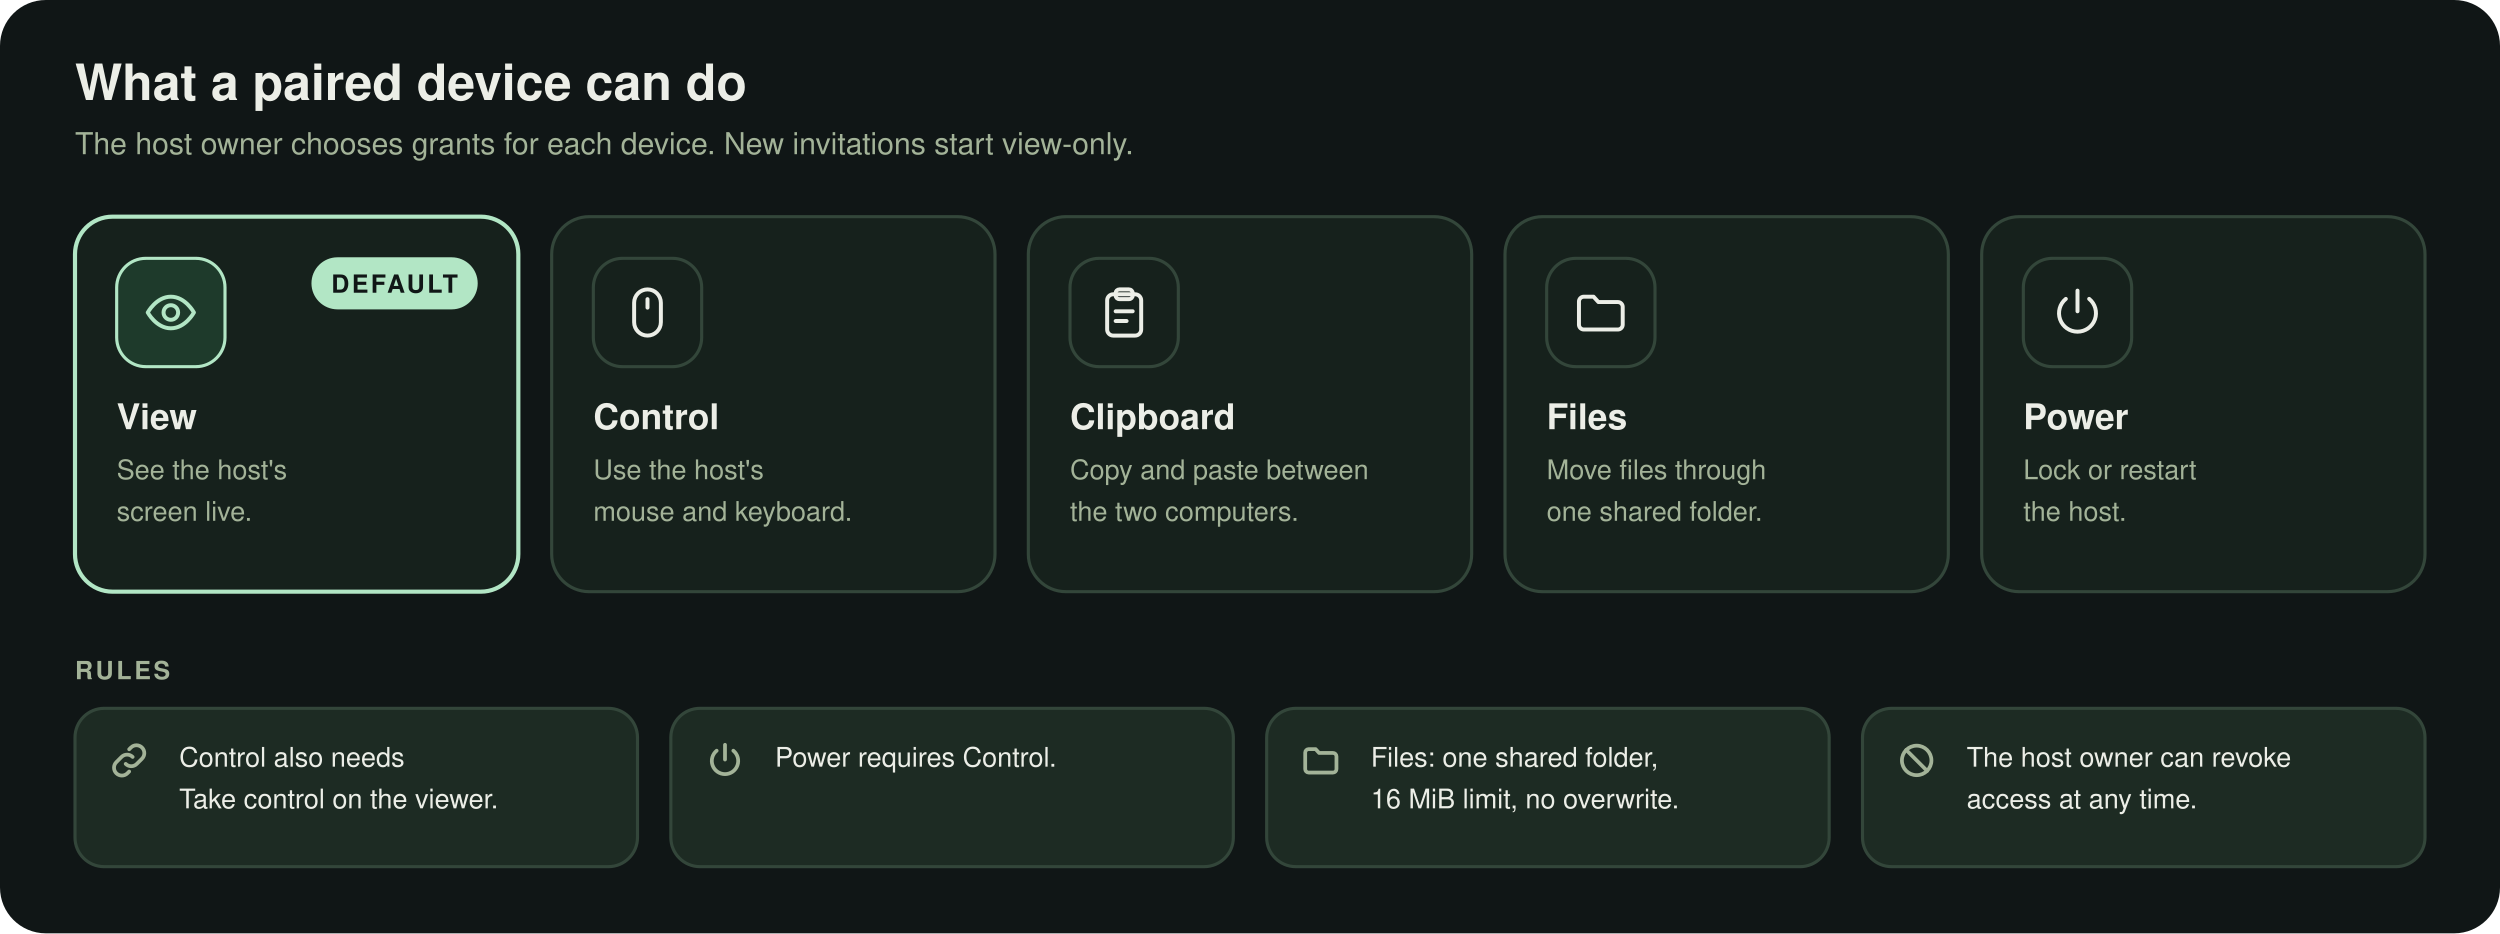
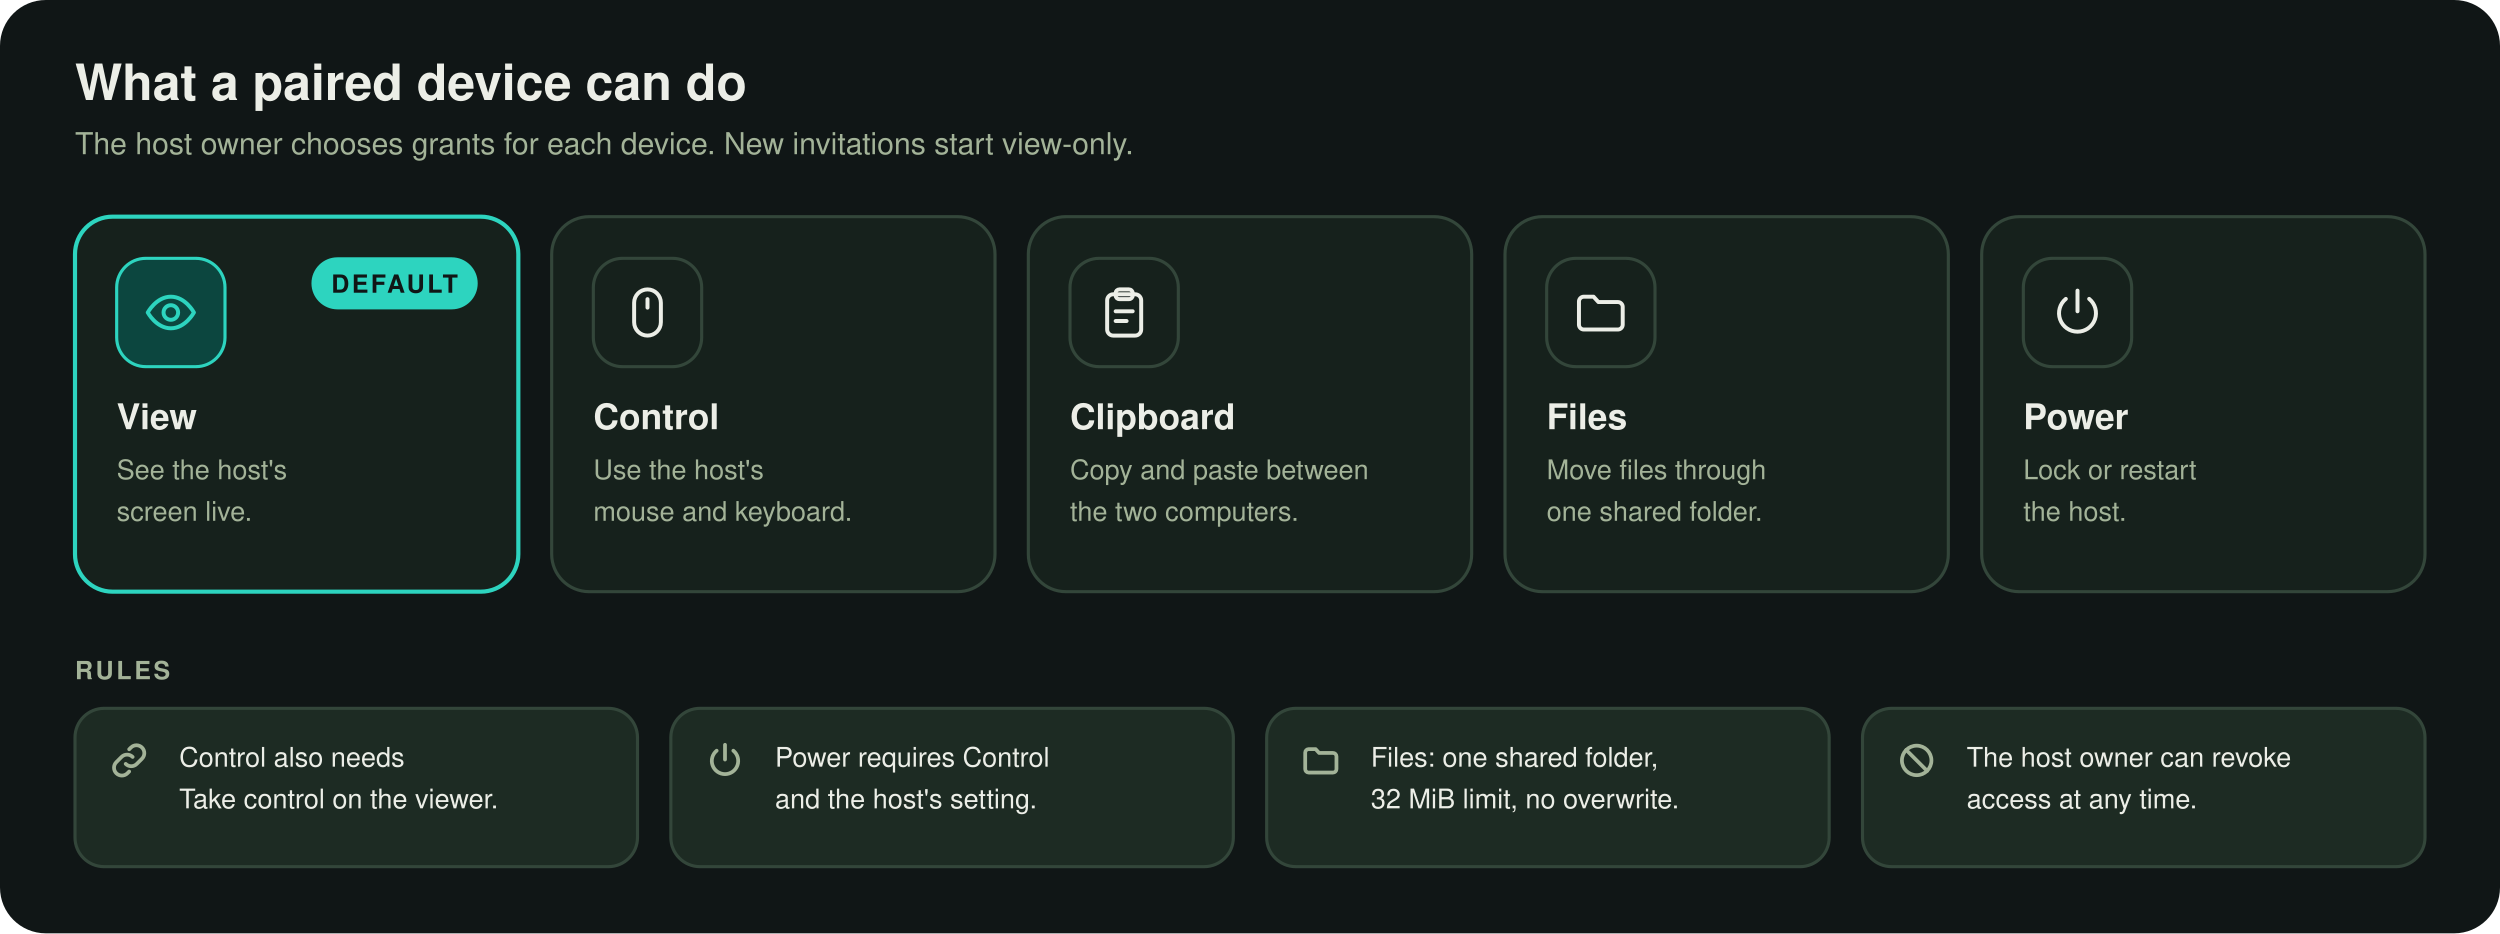
<svg xmlns="http://www.w3.org/2000/svg" width="1200" height="448" viewBox="0 0 1200 448" role="img" aria-labelledby="t d">
  <defs>
    <marker id="h-muted" markerWidth="10" markerHeight="10" refX="8" refY="5" orient="auto" markerUnits="userSpaceOnUse">
      <path d="M1 1L8 5L1 9" fill="none" stroke="#a3b398" stroke-width="1.8" stroke-linecap="round" stroke-linejoin="round" />
    </marker>
    <marker id="t-muted" markerWidth="10" markerHeight="10" refX="2" refY="5" orient="auto" markerUnits="userSpaceOnUse">
      <path d="M9 1L2 5L9 9" fill="none" stroke="#a3b398" stroke-width="1.8" stroke-linecap="round" stroke-linejoin="round" />
    </marker>
    <marker id="h-mint" markerWidth="10" markerHeight="10" refX="8" refY="5" orient="auto" markerUnits="userSpaceOnUse">
-       <path d="M1 1L8 5L1 9" fill="none" stroke="#b2e6c5" stroke-width="1.8" stroke-linecap="round" stroke-linejoin="round" />
+       <path d="M1 1L8 5L1 9" fill="none" stroke="#2dd4bf" stroke-width="1.8" stroke-linecap="round" stroke-linejoin="round" />
    </marker>
    <marker id="t-mint" markerWidth="10" markerHeight="10" refX="2" refY="5" orient="auto" markerUnits="userSpaceOnUse">
-       <path d="M9 1L2 5L9 9" fill="none" stroke="#b2e6c5" stroke-width="1.8" stroke-linecap="round" stroke-linejoin="round" />
+       <path d="M9 1L2 5L9 9" fill="none" stroke="#2dd4bf" stroke-width="1.8" stroke-linecap="round" stroke-linejoin="round" />
    </marker>
    <marker id="h-blue" markerWidth="10" markerHeight="10" refX="8" refY="5" orient="auto" markerUnits="userSpaceOnUse">
      <path d="M1 1L8 5L1 9" fill="none" stroke="#aecaff" stroke-width="1.8" stroke-linecap="round" stroke-linejoin="round" />
    </marker>
    <marker id="t-blue" markerWidth="10" markerHeight="10" refX="2" refY="5" orient="auto" markerUnits="userSpaceOnUse">
      <path d="M9 1L2 5L9 9" fill="none" stroke="#aecaff" stroke-width="1.8" stroke-linecap="round" stroke-linejoin="round" />
    </marker>
    <marker id="h-gold" markerWidth="10" markerHeight="10" refX="8" refY="5" orient="auto" markerUnits="userSpaceOnUse">
      <path d="M1 1L8 5L1 9" fill="none" stroke="#e3cd8f" stroke-width="1.8" stroke-linecap="round" stroke-linejoin="round" />
    </marker>
    <marker id="t-gold" markerWidth="10" markerHeight="10" refX="2" refY="5" orient="auto" markerUnits="userSpaceOnUse">
      <path d="M9 1L2 5L9 9" fill="none" stroke="#e3cd8f" stroke-width="1.8" stroke-linecap="round" stroke-linejoin="round" />
    </marker>
    <marker id="h-rose" markerWidth="10" markerHeight="10" refX="8" refY="5" orient="auto" markerUnits="userSpaceOnUse">
      <path d="M1 1L8 5L1 9" fill="none" stroke="#f2b0a6" stroke-width="1.8" stroke-linecap="round" stroke-linejoin="round" />
    </marker>
    <marker id="t-rose" markerWidth="10" markerHeight="10" refX="2" refY="5" orient="auto" markerUnits="userSpaceOnUse">
      <path d="M9 1L2 5L9 9" fill="none" stroke="#f2b0a6" stroke-width="1.8" stroke-linecap="round" stroke-linejoin="round" />
    </marker>
  </defs>
  <rect width="1200" height="448" rx="22" fill="#101616" />
  <text x="36" y="48" fill="#eceee7" font-family="Segoe UI, -apple-system, BlinkMacSystemFont, Helvetica, Arial, sans-serif" font-size="24" font-weight="700" text-anchor="start">What a paired device can do</text>
  <text x="36" y="74" fill="#a3b398" font-family="Segoe UI, -apple-system, BlinkMacSystemFont, Helvetica, Arial, sans-serif" font-size="14.5" font-weight="400" text-anchor="start">The host owner chooses grants for each device. New invitations start view-only.</text>
-   <rect x="36" y="104" width="212.8" height="180" rx="18" fill="#16211c" stroke="#b2e6c5" stroke-width="2" />
-   <rect x="56" y="124" width="52" height="52" rx="14" fill="#1e3a2b" stroke="#b2e6c5" stroke-width="1.5" />
-   <g transform="translate(68 136) scale(1.1667)" fill="none" stroke="#b2e6c5" stroke-width="1.63" stroke-linecap="round" stroke-linejoin="round">
+   <rect x="36" y="104" width="212.8" height="180" rx="18" fill="#16211c" stroke="#2dd4bf" stroke-width="2" />
+   <rect x="56" y="124" width="52" height="52" rx="14" fill="#0c463f" stroke="#2dd4bf" stroke-width="1.5" />
+   <g transform="translate(68 136) scale(1.1667)" fill="none" stroke="#2dd4bf" stroke-width="1.63" stroke-linecap="round" stroke-linejoin="round">
    <path d="M2.5 12S6 5.5 12 5.5 21.5 12 21.5 12 18 18.5 12 18.5 2.5 12 2.5 12z" />
    <circle cx="12" cy="12" r="3" />
  </g>
  <text x="56" y="206" fill="#eceee7" font-family="Segoe UI, -apple-system, BlinkMacSystemFont, Helvetica, Arial, sans-serif" font-size="17" font-weight="700" text-anchor="start">View</text>
  <text x="56" y="230" fill="#a3b398" font-family="Segoe UI, -apple-system, BlinkMacSystemFont, Helvetica, Arial, sans-serif" font-size="13" font-weight="400" text-anchor="start">See the host's</text>
  <text x="56" y="250" fill="#a3b398" font-family="Segoe UI, -apple-system, BlinkMacSystemFont, Helvetica, Arial, sans-serif" font-size="13" font-weight="400" text-anchor="start">screen live.</text>
-   <rect x="150" y="124" width="78.8" height="24" rx="12" fill="#b2e6c5" stroke="#b2e6c5" stroke-width="1" />
+   <rect x="150" y="124" width="78.8" height="24" rx="12" fill="#2dd4bf" stroke="#2dd4bf" stroke-width="1" />
  <text x="189.4" y="140.5" fill="#101616" font-family="Segoe UI, -apple-system, BlinkMacSystemFont, Helvetica, Arial, sans-serif" font-size="12" font-weight="700" text-anchor="middle" letter-spacing="1.2">DEFAULT</text>
  <rect x="264.8" y="104" width="212.8" height="180" rx="18" fill="#16211c" stroke="#33463a" stroke-width="1.5" />
  <rect x="284.8" y="124" width="52" height="52" rx="14" fill="#16211c" stroke="#33463a" stroke-width="1.5" />
  <g transform="translate(296.8 136) scale(1.1667)" fill="none" stroke="#eceee7" stroke-width="1.63" stroke-linecap="round" stroke-linejoin="round">
    <rect x="6.5" y="2.5" width="11" height="19" rx="5.5" />
    <path d="M12 6.5v3.5" />
  </g>
  <text x="284.8" y="206" fill="#eceee7" font-family="Segoe UI, -apple-system, BlinkMacSystemFont, Helvetica, Arial, sans-serif" font-size="17" font-weight="700" text-anchor="start">Control</text>
  <text x="284.8" y="230" fill="#a3b398" font-family="Segoe UI, -apple-system, BlinkMacSystemFont, Helvetica, Arial, sans-serif" font-size="13" font-weight="400" text-anchor="start">Use the host's</text>
  <text x="284.8" y="250" fill="#a3b398" font-family="Segoe UI, -apple-system, BlinkMacSystemFont, Helvetica, Arial, sans-serif" font-size="13" font-weight="400" text-anchor="start">mouse and keyboard.</text>
  <rect x="493.6" y="104" width="212.8" height="180" rx="18" fill="#16211c" stroke="#33463a" stroke-width="1.5" />
  <rect x="513.6" y="124" width="52" height="52" rx="14" fill="#16211c" stroke="#33463a" stroke-width="1.5" />
  <g transform="translate(525.6 136) scale(1.1667)" fill="none" stroke="#eceee7" stroke-width="1.63" stroke-linecap="round" stroke-linejoin="round">
    <rect x="5" y="4.5" width="14" height="17" rx="2.5" />
    <rect x="8.5" y="2.5" width="7" height="4" rx="1.5" />
    <path d="M8.5 11.5h7M8.5 15.5h4.5" />
  </g>
  <text x="513.6" y="206" fill="#eceee7" font-family="Segoe UI, -apple-system, BlinkMacSystemFont, Helvetica, Arial, sans-serif" font-size="17" font-weight="700" text-anchor="start">Clipboard</text>
  <text x="513.6" y="230" fill="#a3b398" font-family="Segoe UI, -apple-system, BlinkMacSystemFont, Helvetica, Arial, sans-serif" font-size="13" font-weight="400" text-anchor="start">Copy and paste between</text>
  <text x="513.6" y="250" fill="#a3b398" font-family="Segoe UI, -apple-system, BlinkMacSystemFont, Helvetica, Arial, sans-serif" font-size="13" font-weight="400" text-anchor="start">the two computers.</text>
  <rect x="722.4" y="104" width="212.8" height="180" rx="18" fill="#16211c" stroke="#33463a" stroke-width="1.5" />
  <rect x="742.4" y="124" width="52" height="52" rx="14" fill="#16211c" stroke="#33463a" stroke-width="1.5" />
  <g transform="translate(754.4 136) scale(1.1667)" fill="none" stroke="#eceee7" stroke-width="1.63" stroke-linecap="round" stroke-linejoin="round">
    <path d="M3 7.5a2 2 0 0 1 2-2h4l2 2.2h8a2 2 0 0 1 2 2V17a2 2 0 0 1-2 2H5a2 2 0 0 1-2-2z" />
  </g>
  <text x="742.4" y="206" fill="#eceee7" font-family="Segoe UI, -apple-system, BlinkMacSystemFont, Helvetica, Arial, sans-serif" font-size="17" font-weight="700" text-anchor="start">Files</text>
  <text x="742.4" y="230" fill="#a3b398" font-family="Segoe UI, -apple-system, BlinkMacSystemFont, Helvetica, Arial, sans-serif" font-size="13" font-weight="400" text-anchor="start">Move files through</text>
  <text x="742.4" y="250" fill="#a3b398" font-family="Segoe UI, -apple-system, BlinkMacSystemFont, Helvetica, Arial, sans-serif" font-size="13" font-weight="400" text-anchor="start">one shared folder.</text>
  <rect x="951.2" y="104" width="212.8" height="180" rx="18" fill="#16211c" stroke="#33463a" stroke-width="1.5" />
  <rect x="971.2" y="124" width="52" height="52" rx="14" fill="#16211c" stroke="#33463a" stroke-width="1.5" />
  <g transform="translate(983.2 136) scale(1.1667)" fill="none" stroke="#eceee7" stroke-width="1.63" stroke-linecap="round" stroke-linejoin="round">
    <path d="M12 3v8.5" />
    <path d="M7.2 6.4a7.6 7.6 0 1 0 9.6 0" />
  </g>
  <text x="971.2" y="206" fill="#eceee7" font-family="Segoe UI, -apple-system, BlinkMacSystemFont, Helvetica, Arial, sans-serif" font-size="17" font-weight="700" text-anchor="start">Power</text>
  <text x="971.2" y="230" fill="#a3b398" font-family="Segoe UI, -apple-system, BlinkMacSystemFont, Helvetica, Arial, sans-serif" font-size="13" font-weight="400" text-anchor="start">Lock or restart</text>
  <text x="971.2" y="250" fill="#a3b398" font-family="Segoe UI, -apple-system, BlinkMacSystemFont, Helvetica, Arial, sans-serif" font-size="13" font-weight="400" text-anchor="start">the host.</text>
  <text x="36" y="326" fill="#a3b398" font-family="Segoe UI, -apple-system, BlinkMacSystemFont, Helvetica, Arial, sans-serif" font-size="12" font-weight="700" text-anchor="start" letter-spacing="1.3">RULES</text>
  <rect x="36" y="340" width="270" height="76" rx="14" fill="#1d2b23" stroke="#33463a" stroke-width="1.5" />
  <g transform="translate(52 355) scale(0.8333)" fill="none" stroke="#a3b398" stroke-width="2.16" stroke-linecap="round" stroke-linejoin="round">
    <path d="M10 14a4.5 4.5 0 0 0 6.4 0l3-3a4.5 4.5 0 0 0-6.4-6.4l-1 1" />
    <path d="M14 10a4.5 4.5 0 0 0-6.4 0l-3 3a4.5 4.5 0 0 0 6.4 6.4l1-1" />
  </g>
  <text x="86" y="368" fill="#eceee7" font-family="Segoe UI, -apple-system, BlinkMacSystemFont, Helvetica, Arial, sans-serif" font-size="13" font-weight="400" text-anchor="start">Control also needs</text>
  <text x="86" y="388" fill="#eceee7" font-family="Segoe UI, -apple-system, BlinkMacSystemFont, Helvetica, Arial, sans-serif" font-size="13" font-weight="400" text-anchor="start">Take control on the viewer.</text>
  <rect x="322" y="340" width="270" height="76" rx="14" fill="#1d2b23" stroke="#33463a" stroke-width="1.5" />
  <g transform="translate(338 355) scale(0.8333)" fill="none" stroke="#a3b398" stroke-width="2.16" stroke-linecap="round" stroke-linejoin="round">
    <path d="M12 3v8.5" />
    <path d="M7.2 6.4a7.6 7.6 0 1 0 9.6 0" />
  </g>
-   <text x="372" y="368" fill="#eceee7" font-family="Segoe UI, -apple-system, BlinkMacSystemFont, Helvetica, Arial, sans-serif" font-size="13" font-weight="400" text-anchor="start">Power requires Control.</text>
+   <text x="372" y="368" fill="#eceee7" font-family="Segoe UI, -apple-system, BlinkMacSystemFont, Helvetica, Arial, sans-serif" font-size="13" font-weight="400" text-anchor="start">Power requires Control</text>
+   <text x="372" y="388" fill="#eceee7" font-family="Segoe UI, -apple-system, BlinkMacSystemFont, Helvetica, Arial, sans-serif" font-size="13" font-weight="400" text-anchor="start">and the host's setting.</text>
  <rect x="608" y="340" width="270" height="76" rx="14" fill="#1d2b23" stroke="#33463a" stroke-width="1.5" />
  <g transform="translate(624 355) scale(0.8333)" fill="none" stroke="#a3b398" stroke-width="2.16" stroke-linecap="round" stroke-linejoin="round">
    <path d="M3 7.5a2 2 0 0 1 2-2h4l2 2.2h8a2 2 0 0 1 2 2V17a2 2 0 0 1-2 2H5a2 2 0 0 1-2-2z" />
  </g>
  <text x="658" y="368" fill="#eceee7" font-family="Segoe UI, -apple-system, BlinkMacSystemFont, Helvetica, Arial, sans-serif" font-size="13" font-weight="400" text-anchor="start">Files: one shared folder,</text>
-   <text x="658" y="388" fill="#eceee7" font-family="Segoe UI, -apple-system, BlinkMacSystemFont, Helvetica, Arial, sans-serif" font-size="13" font-weight="400" text-anchor="start">16 MiB limit, no overwrite.</text>
+   <text x="658" y="388" fill="#eceee7" font-family="Segoe UI, -apple-system, BlinkMacSystemFont, Helvetica, Arial, sans-serif" font-size="13" font-weight="400" text-anchor="start">32 MiB limit, no overwrite.</text>
  <rect x="894" y="340" width="270" height="76" rx="14" fill="#1d2b23" stroke="#33463a" stroke-width="1.5" />
  <g transform="translate(910 355) scale(0.8333)" fill="none" stroke="#a3b398" stroke-width="2.16" stroke-linecap="round" stroke-linejoin="round">
    <circle cx="12" cy="12" r="8.5" />
    <path d="M6 6l12 12" />
  </g>
  <text x="944" y="368" fill="#eceee7" font-family="Segoe UI, -apple-system, BlinkMacSystemFont, Helvetica, Arial, sans-serif" font-size="13" font-weight="400" text-anchor="start">The host owner can revoke</text>
  <text x="944" y="388" fill="#eceee7" font-family="Segoe UI, -apple-system, BlinkMacSystemFont, Helvetica, Arial, sans-serif" font-size="13" font-weight="400" text-anchor="start">access at any time.</text>
</svg>
